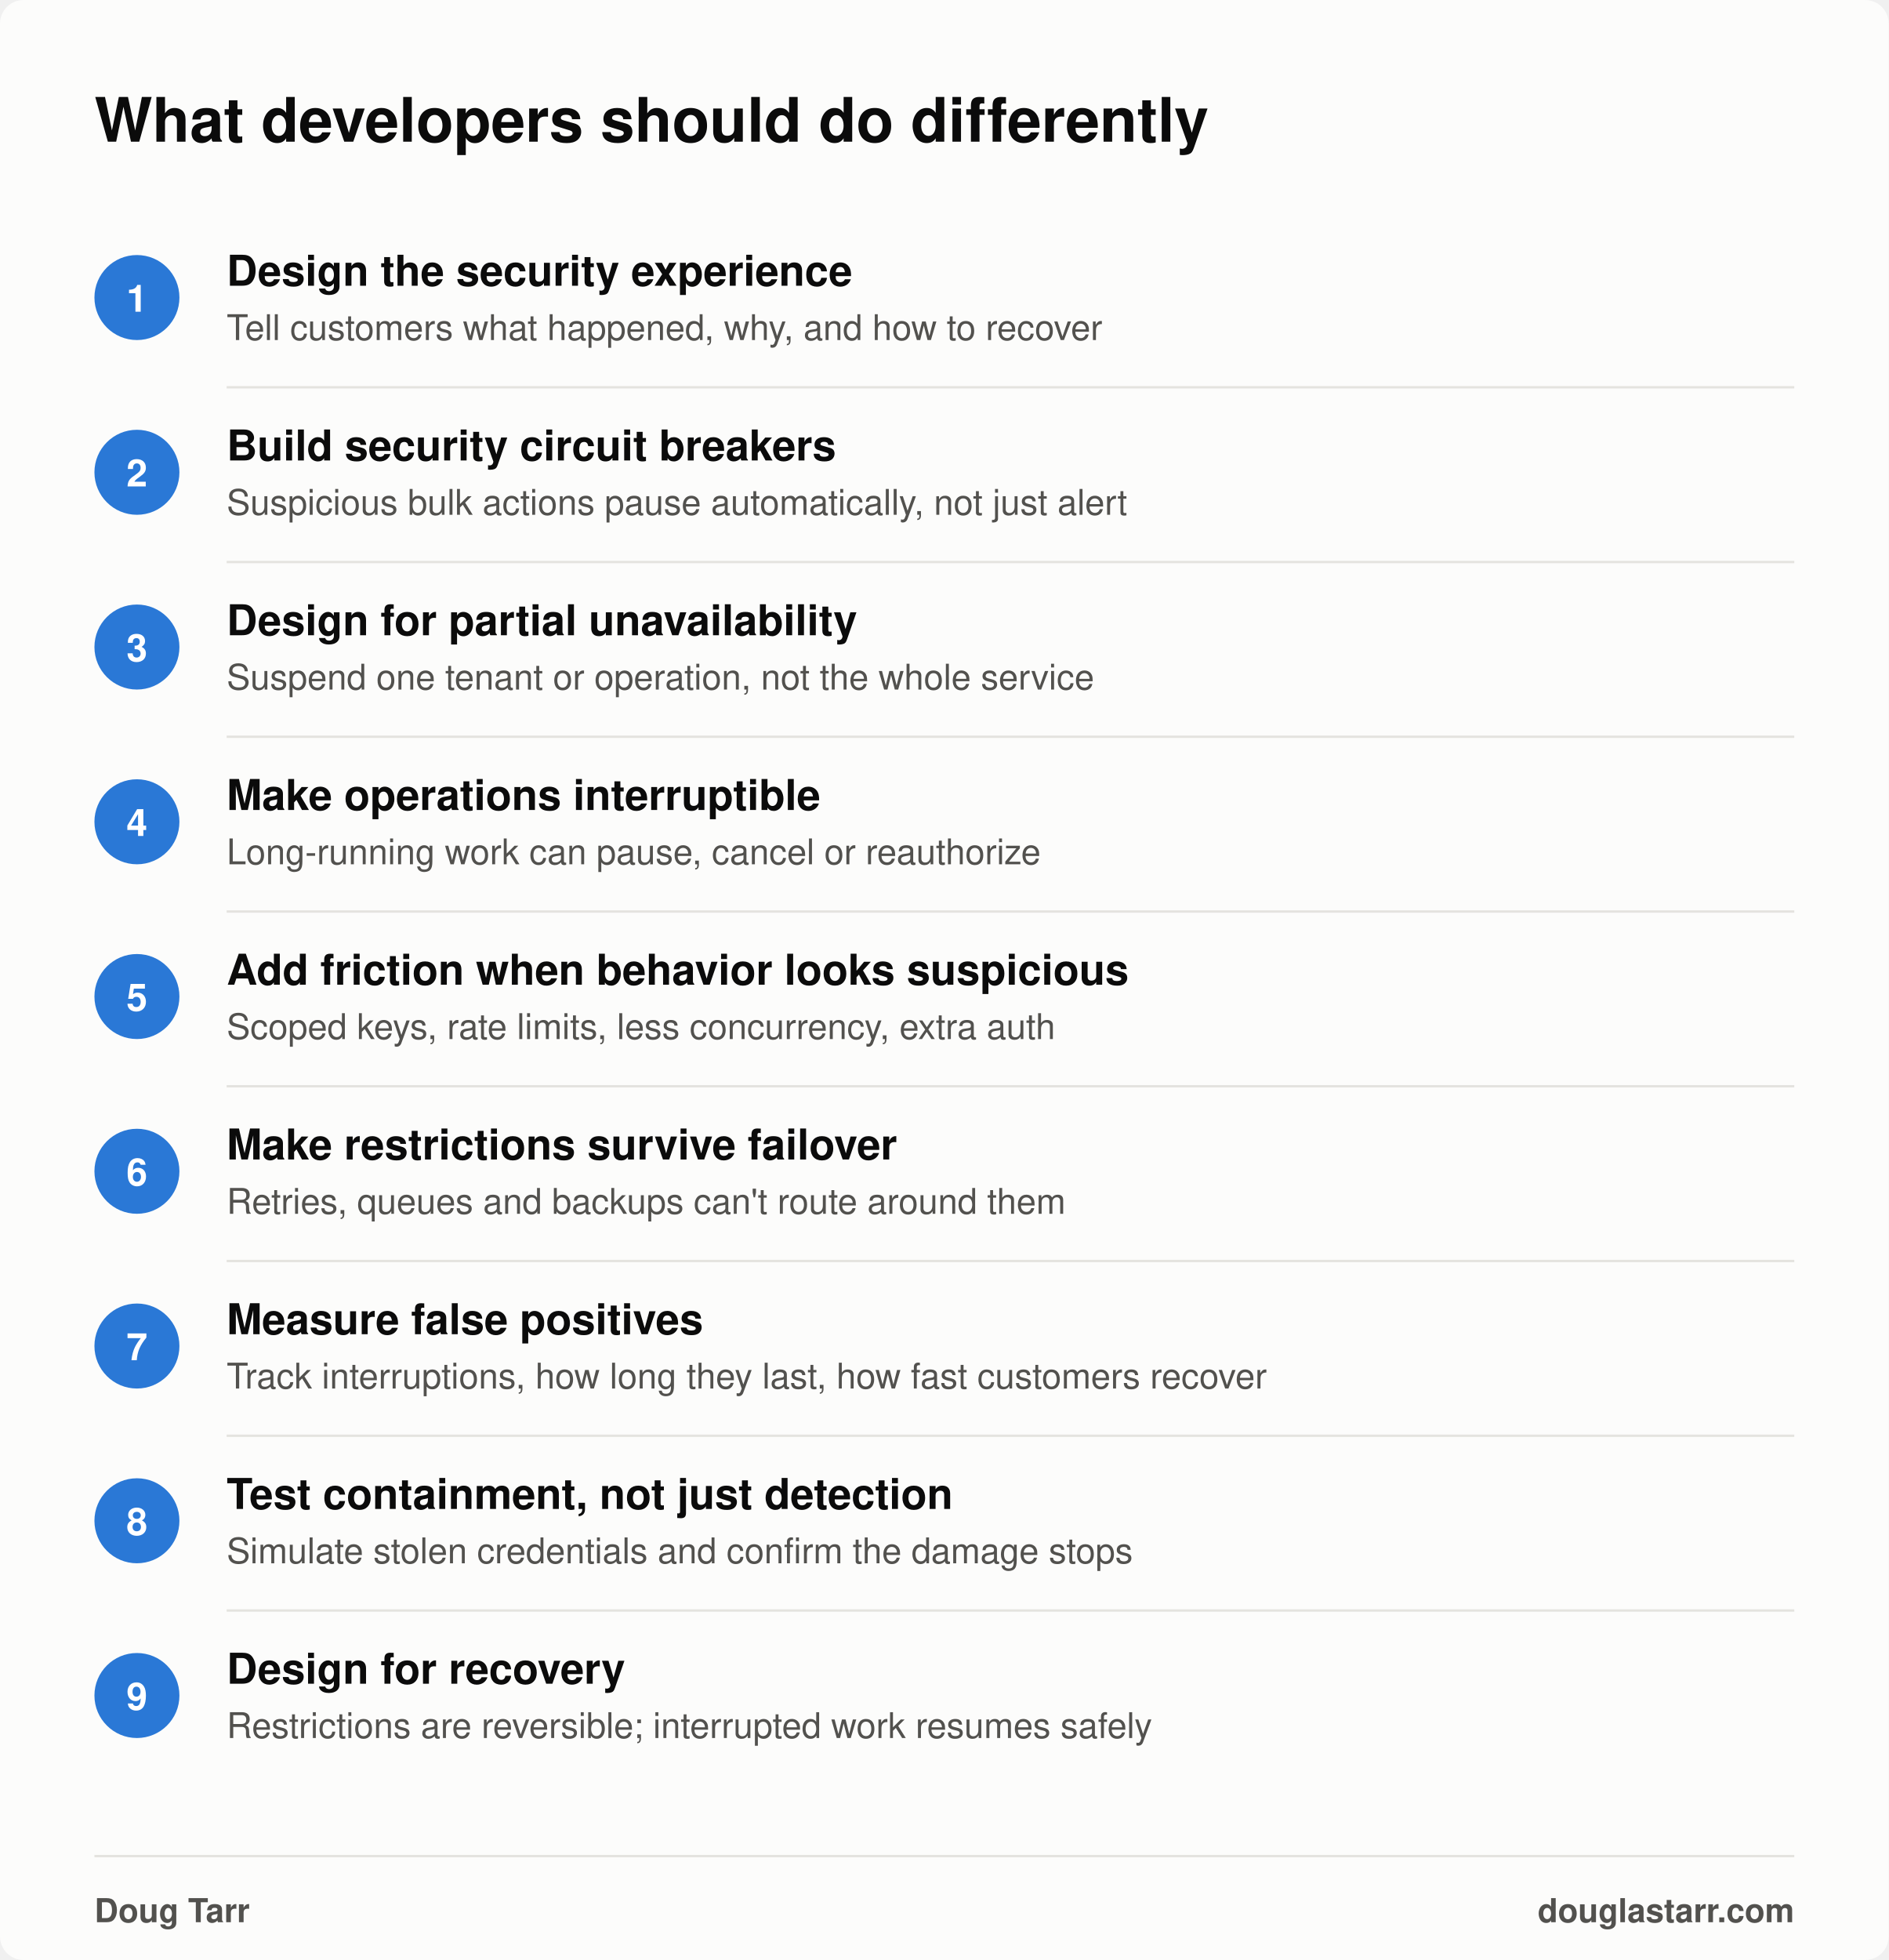
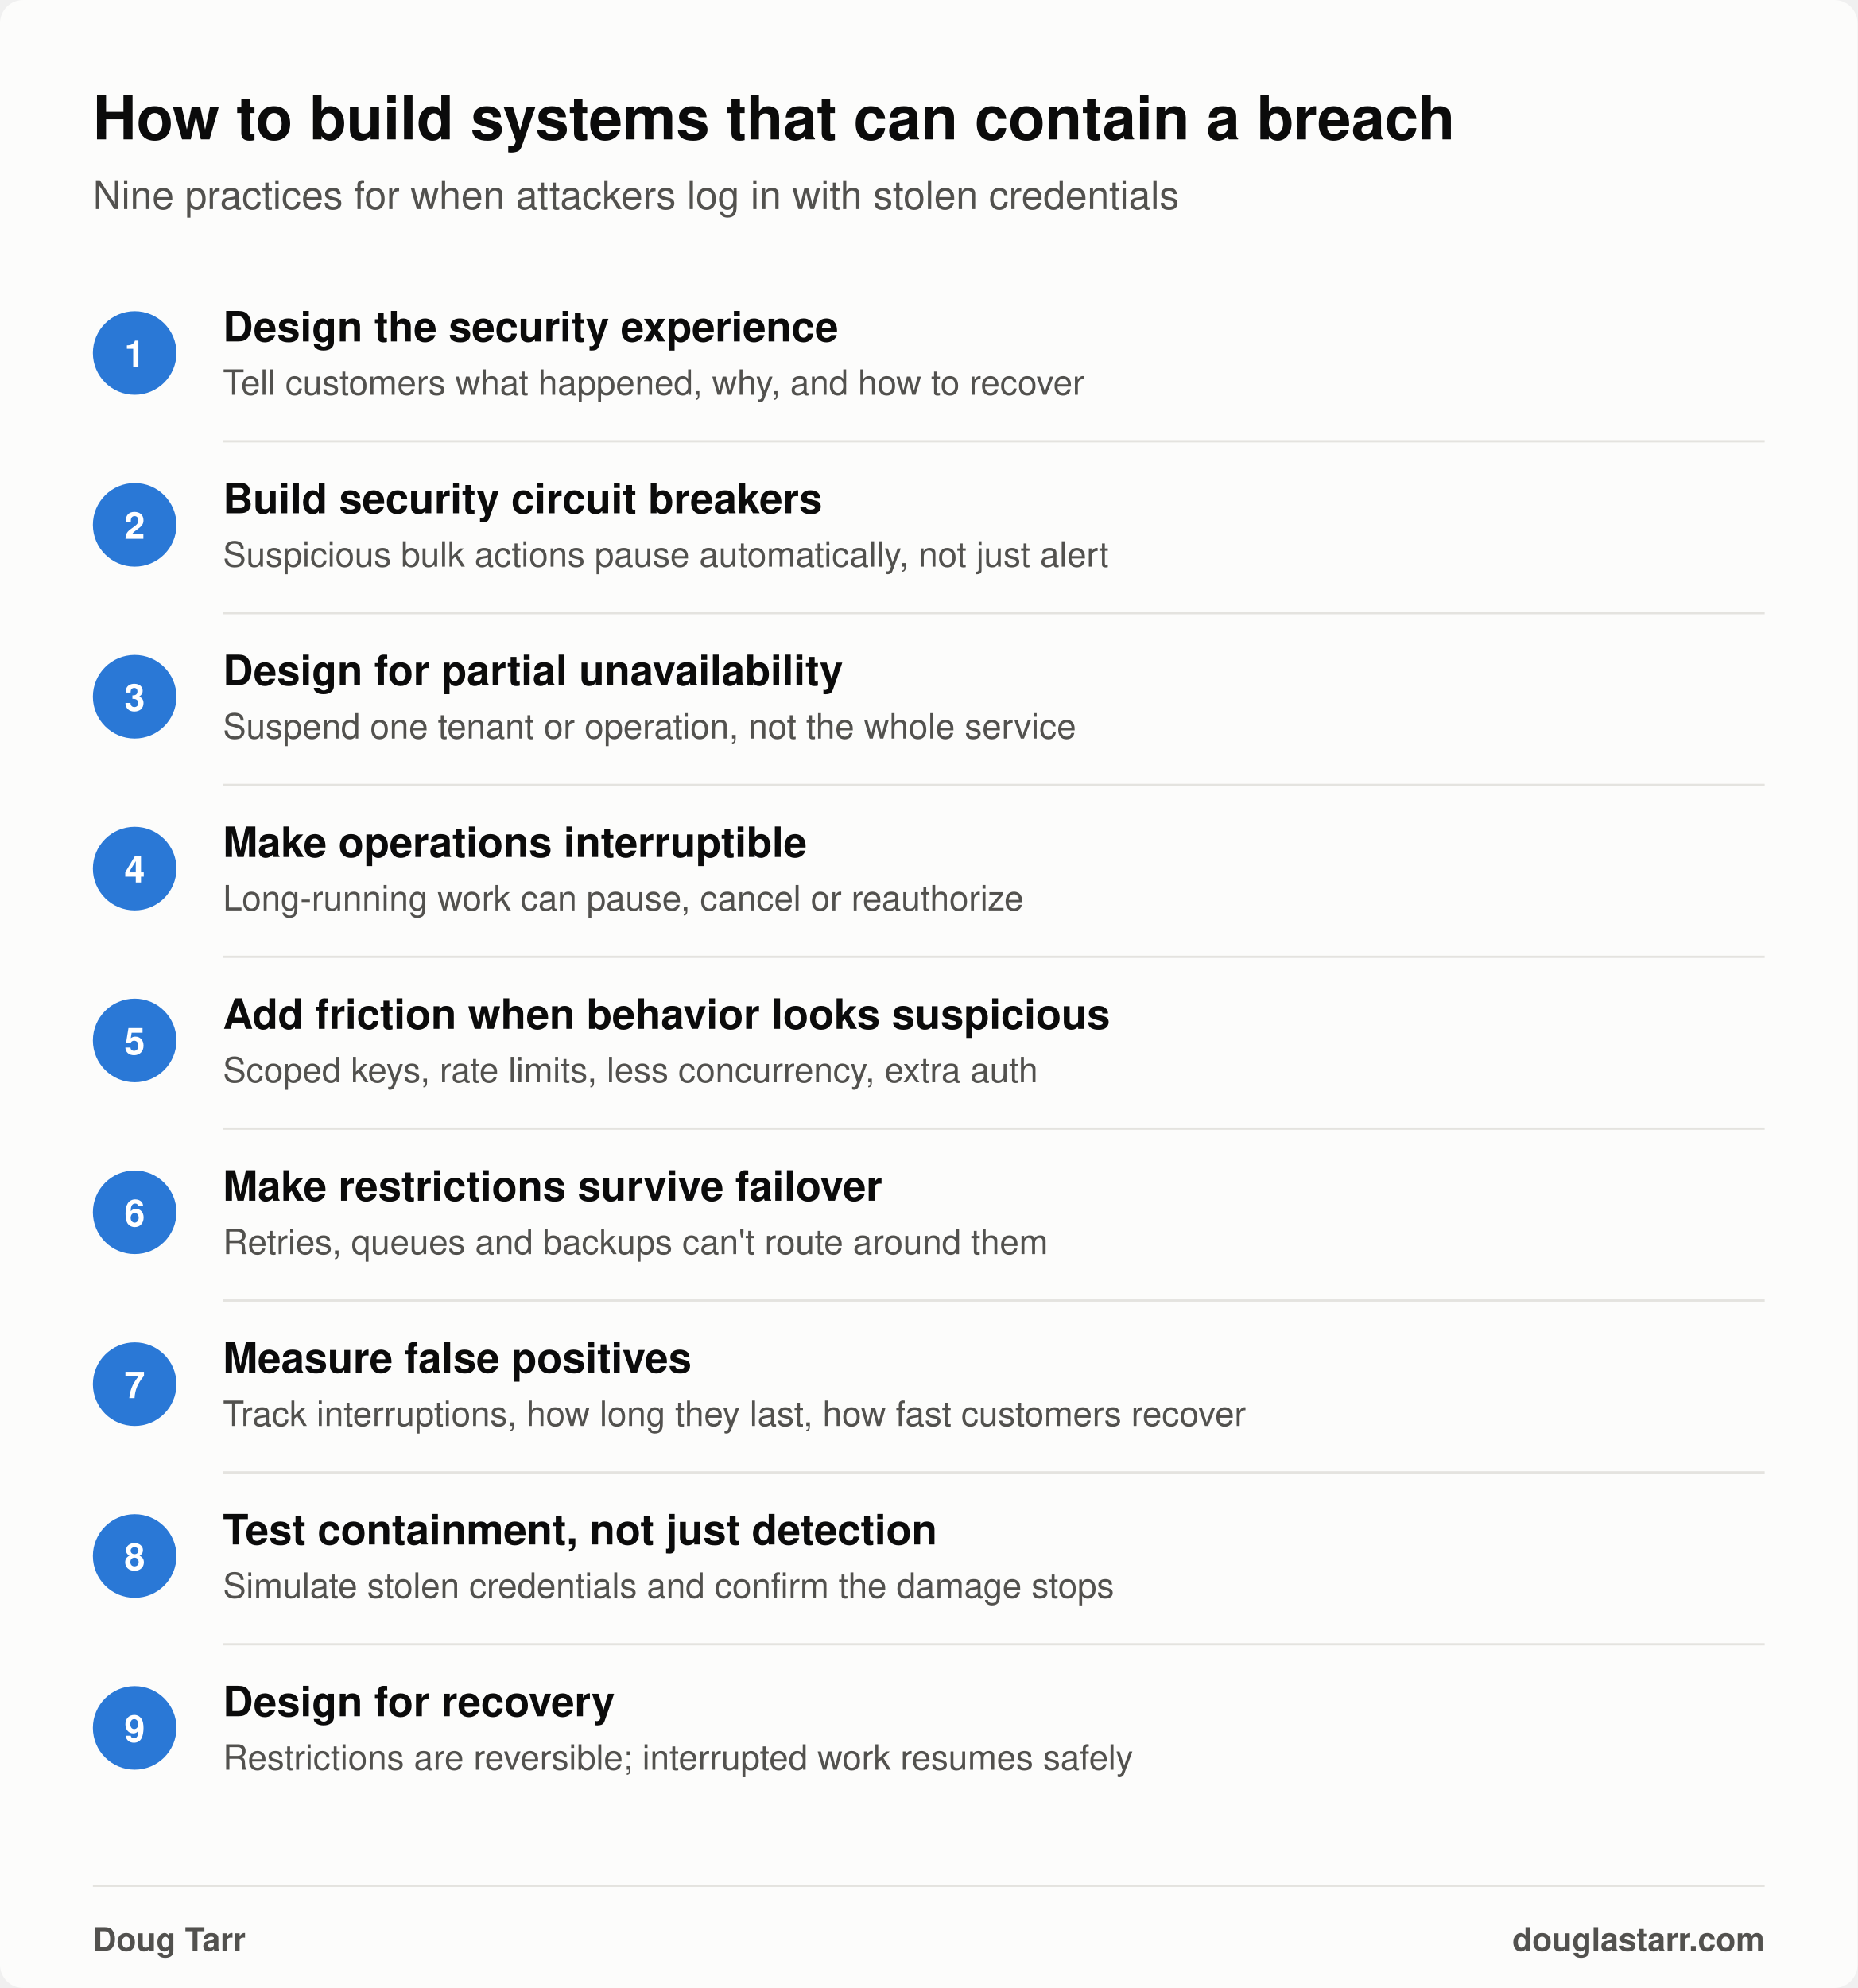
- <svg xmlns="http://www.w3.org/2000/svg" viewBox="0 0 800 830" width="800" height="830" role="img" aria-labelledby="t d">
+ <svg xmlns="http://www.w3.org/2000/svg" viewBox="0 0 800 856" width="800" height="856" role="img" aria-labelledby="t d">
  <style>
.bg{fill:#fcfcfb} .num{fill:#2a78d6} .numt{fill:#ffffff;font:700 16px -apple-system, "Segoe UI", Helvetica, Arial, sans-serif}
- .t1{fill:#0b0b0b;font:700 26px -apple-system, "Segoe UI", Helvetica, Arial, sans-serif} .h{fill:#0b0b0b;font:600 18px -apple-system, "Segoe UI", Helvetica, Arial, sans-serif} .d{fill:#52514e;font:15px -apple-system, "Segoe UI", Helvetica, Arial, sans-serif}
+ .t1{fill:#0b0b0b;font:700 26px -apple-system, "Segoe UI", Helvetica, Arial, sans-serif} .sub{fill:#52514e;font:17px -apple-system, "Segoe UI", Helvetica, Arial, sans-serif} .h{fill:#0b0b0b;font:600 18px -apple-system, "Segoe UI", Helvetica, Arial, sans-serif} .d{fill:#52514e;font:15px -apple-system, "Segoe UI", Helvetica, Arial, sans-serif}
.foot{fill:#52514e;font:600 14px -apple-system, "Segoe UI", Helvetica, Arial, sans-serif} .rule{stroke:#e4e3df;stroke-width:1}
- @media (prefers-color-scheme: dark){ .bg{fill:#1a1a19} .num{fill:#3987e5} .t1,.h{fill:#f0efec} .d,.foot{fill:#c3c2b7} .rule{stroke:#33332f} }
+ @media (prefers-color-scheme: dark){ .bg{fill:#1a1a19} .num{fill:#3987e5} .t1,.h{fill:#f0efec} .d,.sub,.foot{fill:#c3c2b7} .rule{stroke:#33332f} }
</style>
-   <rect class="bg" width="800" height="830" rx="10" />
-   <text class="t1" x="40" y="60">What developers should do differently</text>
-   <circle class="num" cx="58" cy="126" r="18" />
-   <text class="numt" x="58" y="132" text-anchor="middle">1</text>
-   <text class="h" x="96" y="121">Design the security experience</text>
-   <text class="d" x="96" y="144">Tell customers what happened, why, and how to recover</text>
-   <line class="rule" x1="96" x2="760" y1="164" y2="164" />
-   <circle class="num" cx="58" cy="200" r="18" />
-   <text class="numt" x="58" y="206" text-anchor="middle">2</text>
-   <text class="h" x="96" y="195">Build security circuit breakers</text>
-   <text class="d" x="96" y="218">Suspicious bulk actions pause automatically, not just alert</text>
-   <line class="rule" x1="96" x2="760" y1="238" y2="238" />
-   <circle class="num" cx="58" cy="274" r="18" />
-   <text class="numt" x="58" y="280" text-anchor="middle">3</text>
-   <text class="h" x="96" y="269">Design for partial unavailability</text>
-   <text class="d" x="96" y="292">Suspend one tenant or operation, not the whole service</text>
-   <line class="rule" x1="96" x2="760" y1="312" y2="312" />
-   <circle class="num" cx="58" cy="348" r="18" />
-   <text class="numt" x="58" y="354" text-anchor="middle">4</text>
-   <text class="h" x="96" y="343">Make operations interruptible</text>
-   <text class="d" x="96" y="366">Long-running work can pause, cancel or reauthorize</text>
-   <line class="rule" x1="96" x2="760" y1="386" y2="386" />
-   <circle class="num" cx="58" cy="422" r="18" />
-   <text class="numt" x="58" y="428" text-anchor="middle">5</text>
-   <text class="h" x="96" y="417">Add friction when behavior looks suspicious</text>
-   <text class="d" x="96" y="440">Scoped keys, rate limits, less concurrency, extra auth</text>
-   <line class="rule" x1="96" x2="760" y1="460" y2="460" />
-   <circle class="num" cx="58" cy="496" r="18" />
-   <text class="numt" x="58" y="502" text-anchor="middle">6</text>
-   <text class="h" x="96" y="491">Make restrictions survive failover</text>
-   <text class="d" x="96" y="514">Retries, queues and backups can't route around them</text>
-   <line class="rule" x1="96" x2="760" y1="534" y2="534" />
-   <circle class="num" cx="58" cy="570" r="18" />
-   <text class="numt" x="58" y="576" text-anchor="middle">7</text>
-   <text class="h" x="96" y="565">Measure false positives</text>
-   <text class="d" x="96" y="588">Track interruptions, how long they last, how fast customers recover</text>
-   <line class="rule" x1="96" x2="760" y1="608" y2="608" />
-   <circle class="num" cx="58" cy="644" r="18" />
-   <text class="numt" x="58" y="650" text-anchor="middle">8</text>
-   <text class="h" x="96" y="639">Test containment, not just detection</text>
-   <text class="d" x="96" y="662">Simulate stolen credentials and confirm the damage stops</text>
-   <line class="rule" x1="96" x2="760" y1="682" y2="682" />
-   <circle class="num" cx="58" cy="718" r="18" />
-   <text class="numt" x="58" y="724" text-anchor="middle">9</text>
-   <text class="h" x="96" y="713">Design for recovery</text>
-   <text class="d" x="96" y="736">Restrictions are reversible; interrupted work resumes safely</text>
-   <line class="rule" x1="40" x2="760" y1="786" y2="786" />
-   <text class="foot" x="40" y="814">Doug Tarr</text>
-   <text class="foot" x="760" y="814" text-anchor="end">douglastarr.com</text>
+   <rect class="bg" width="800" height="856" rx="10" />
+   <text class="t1" x="40" y="60">How to build systems that can contain a breach</text>
+   <text class="sub" x="40" y="90">Nine practices for when attackers log in with stolen credentials</text>
+   <circle class="num" cx="58" cy="152" r="18" />
+   <text class="numt" x="58" y="158" text-anchor="middle">1</text>
+   <text class="h" x="96" y="147">Design the security experience</text>
+   <text class="d" x="96" y="170">Tell customers what happened, why, and how to recover</text>
+   <line class="rule" x1="96" x2="760" y1="190" y2="190" />
+   <circle class="num" cx="58" cy="226" r="18" />
+   <text class="numt" x="58" y="232" text-anchor="middle">2</text>
+   <text class="h" x="96" y="221">Build security circuit breakers</text>
+   <text class="d" x="96" y="244">Suspicious bulk actions pause automatically, not just alert</text>
+   <line class="rule" x1="96" x2="760" y1="264" y2="264" />
+   <circle class="num" cx="58" cy="300" r="18" />
+   <text class="numt" x="58" y="306" text-anchor="middle">3</text>
+   <text class="h" x="96" y="295">Design for partial unavailability</text>
+   <text class="d" x="96" y="318">Suspend one tenant or operation, not the whole service</text>
+   <line class="rule" x1="96" x2="760" y1="338" y2="338" />
+   <circle class="num" cx="58" cy="374" r="18" />
+   <text class="numt" x="58" y="380" text-anchor="middle">4</text>
+   <text class="h" x="96" y="369">Make operations interruptible</text>
+   <text class="d" x="96" y="392">Long-running work can pause, cancel or reauthorize</text>
+   <line class="rule" x1="96" x2="760" y1="412" y2="412" />
+   <circle class="num" cx="58" cy="448" r="18" />
+   <text class="numt" x="58" y="454" text-anchor="middle">5</text>
+   <text class="h" x="96" y="443">Add friction when behavior looks suspicious</text>
+   <text class="d" x="96" y="466">Scoped keys, rate limits, less concurrency, extra auth</text>
+   <line class="rule" x1="96" x2="760" y1="486" y2="486" />
+   <circle class="num" cx="58" cy="522" r="18" />
+   <text class="numt" x="58" y="528" text-anchor="middle">6</text>
+   <text class="h" x="96" y="517">Make restrictions survive failover</text>
+   <text class="d" x="96" y="540">Retries, queues and backups can't route around them</text>
+   <line class="rule" x1="96" x2="760" y1="560" y2="560" />
+   <circle class="num" cx="58" cy="596" r="18" />
+   <text class="numt" x="58" y="602" text-anchor="middle">7</text>
+   <text class="h" x="96" y="591">Measure false positives</text>
+   <text class="d" x="96" y="614">Track interruptions, how long they last, how fast customers recover</text>
+   <line class="rule" x1="96" x2="760" y1="634" y2="634" />
+   <circle class="num" cx="58" cy="670" r="18" />
+   <text class="numt" x="58" y="676" text-anchor="middle">8</text>
+   <text class="h" x="96" y="665">Test containment, not just detection</text>
+   <text class="d" x="96" y="688">Simulate stolen credentials and confirm the damage stops</text>
+   <line class="rule" x1="96" x2="760" y1="708" y2="708" />
+   <circle class="num" cx="58" cy="744" r="18" />
+   <text class="numt" x="58" y="750" text-anchor="middle">9</text>
+   <text class="h" x="96" y="739">Design for recovery</text>
+   <text class="d" x="96" y="762">Restrictions are reversible; interrupted work resumes safely</text>
+   <line class="rule" x1="40" x2="760" y1="812" y2="812" />
+   <text class="foot" x="40" y="840">Doug Tarr</text>
+   <text class="foot" x="760" y="840" text-anchor="end">douglastarr.com</text>
</svg>
